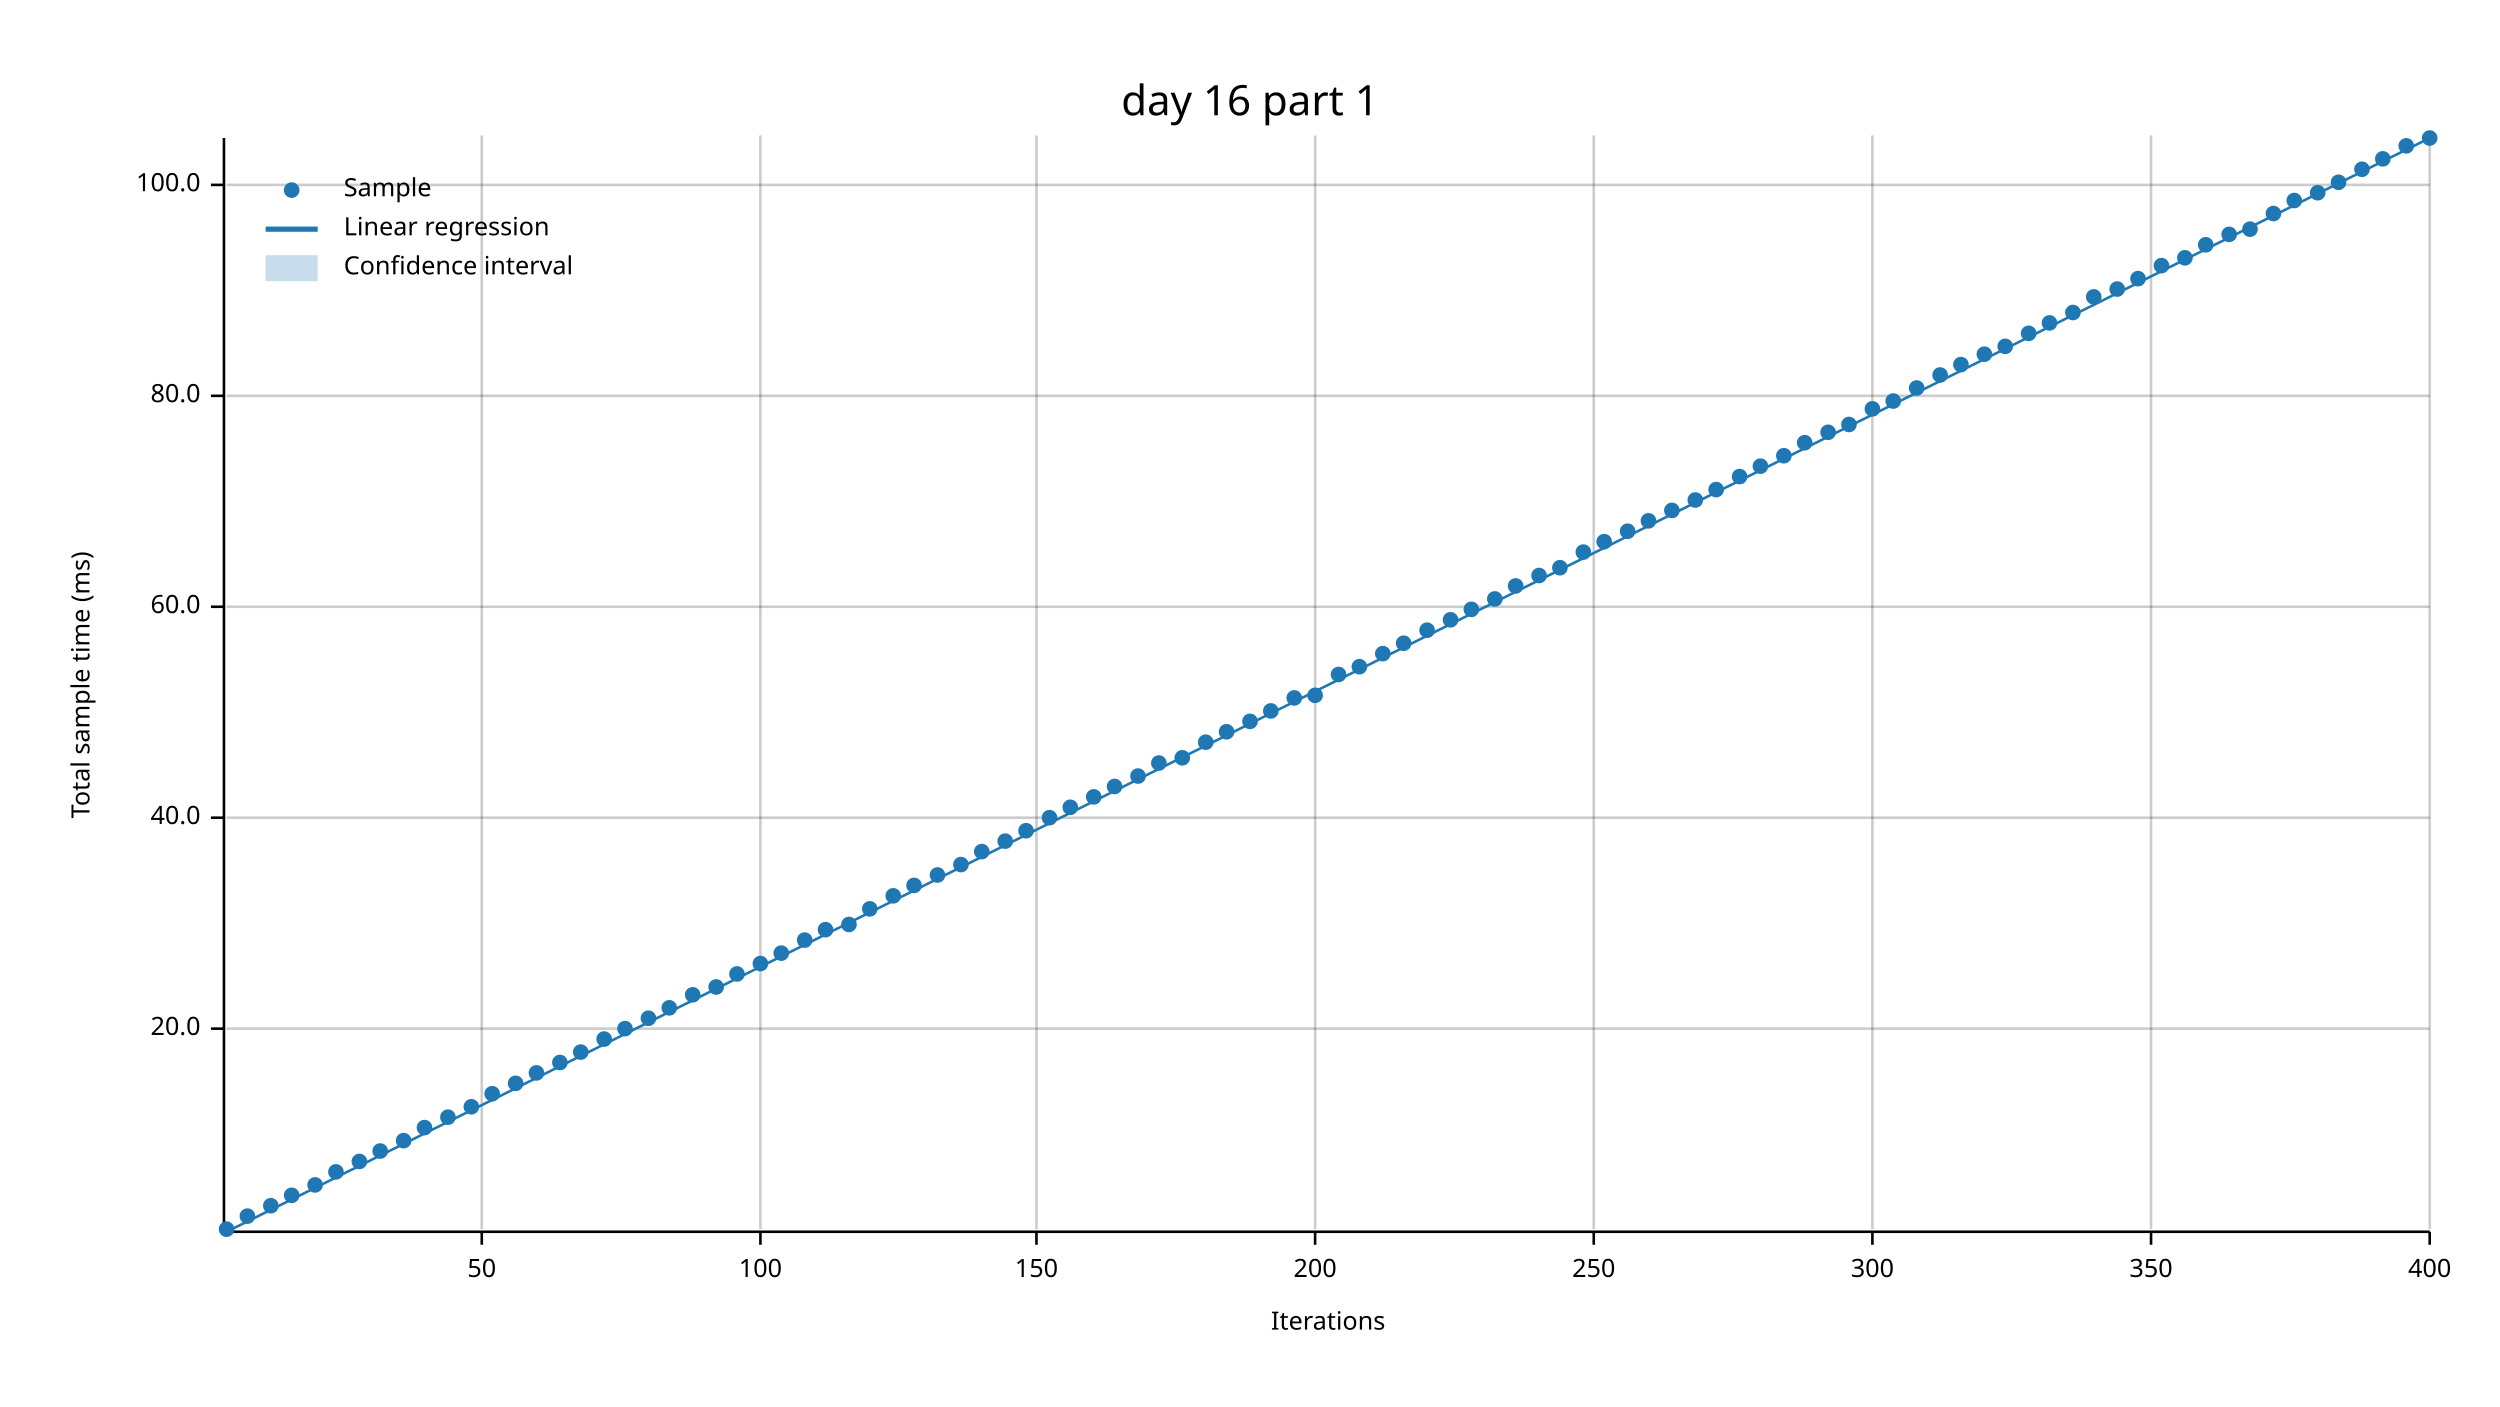
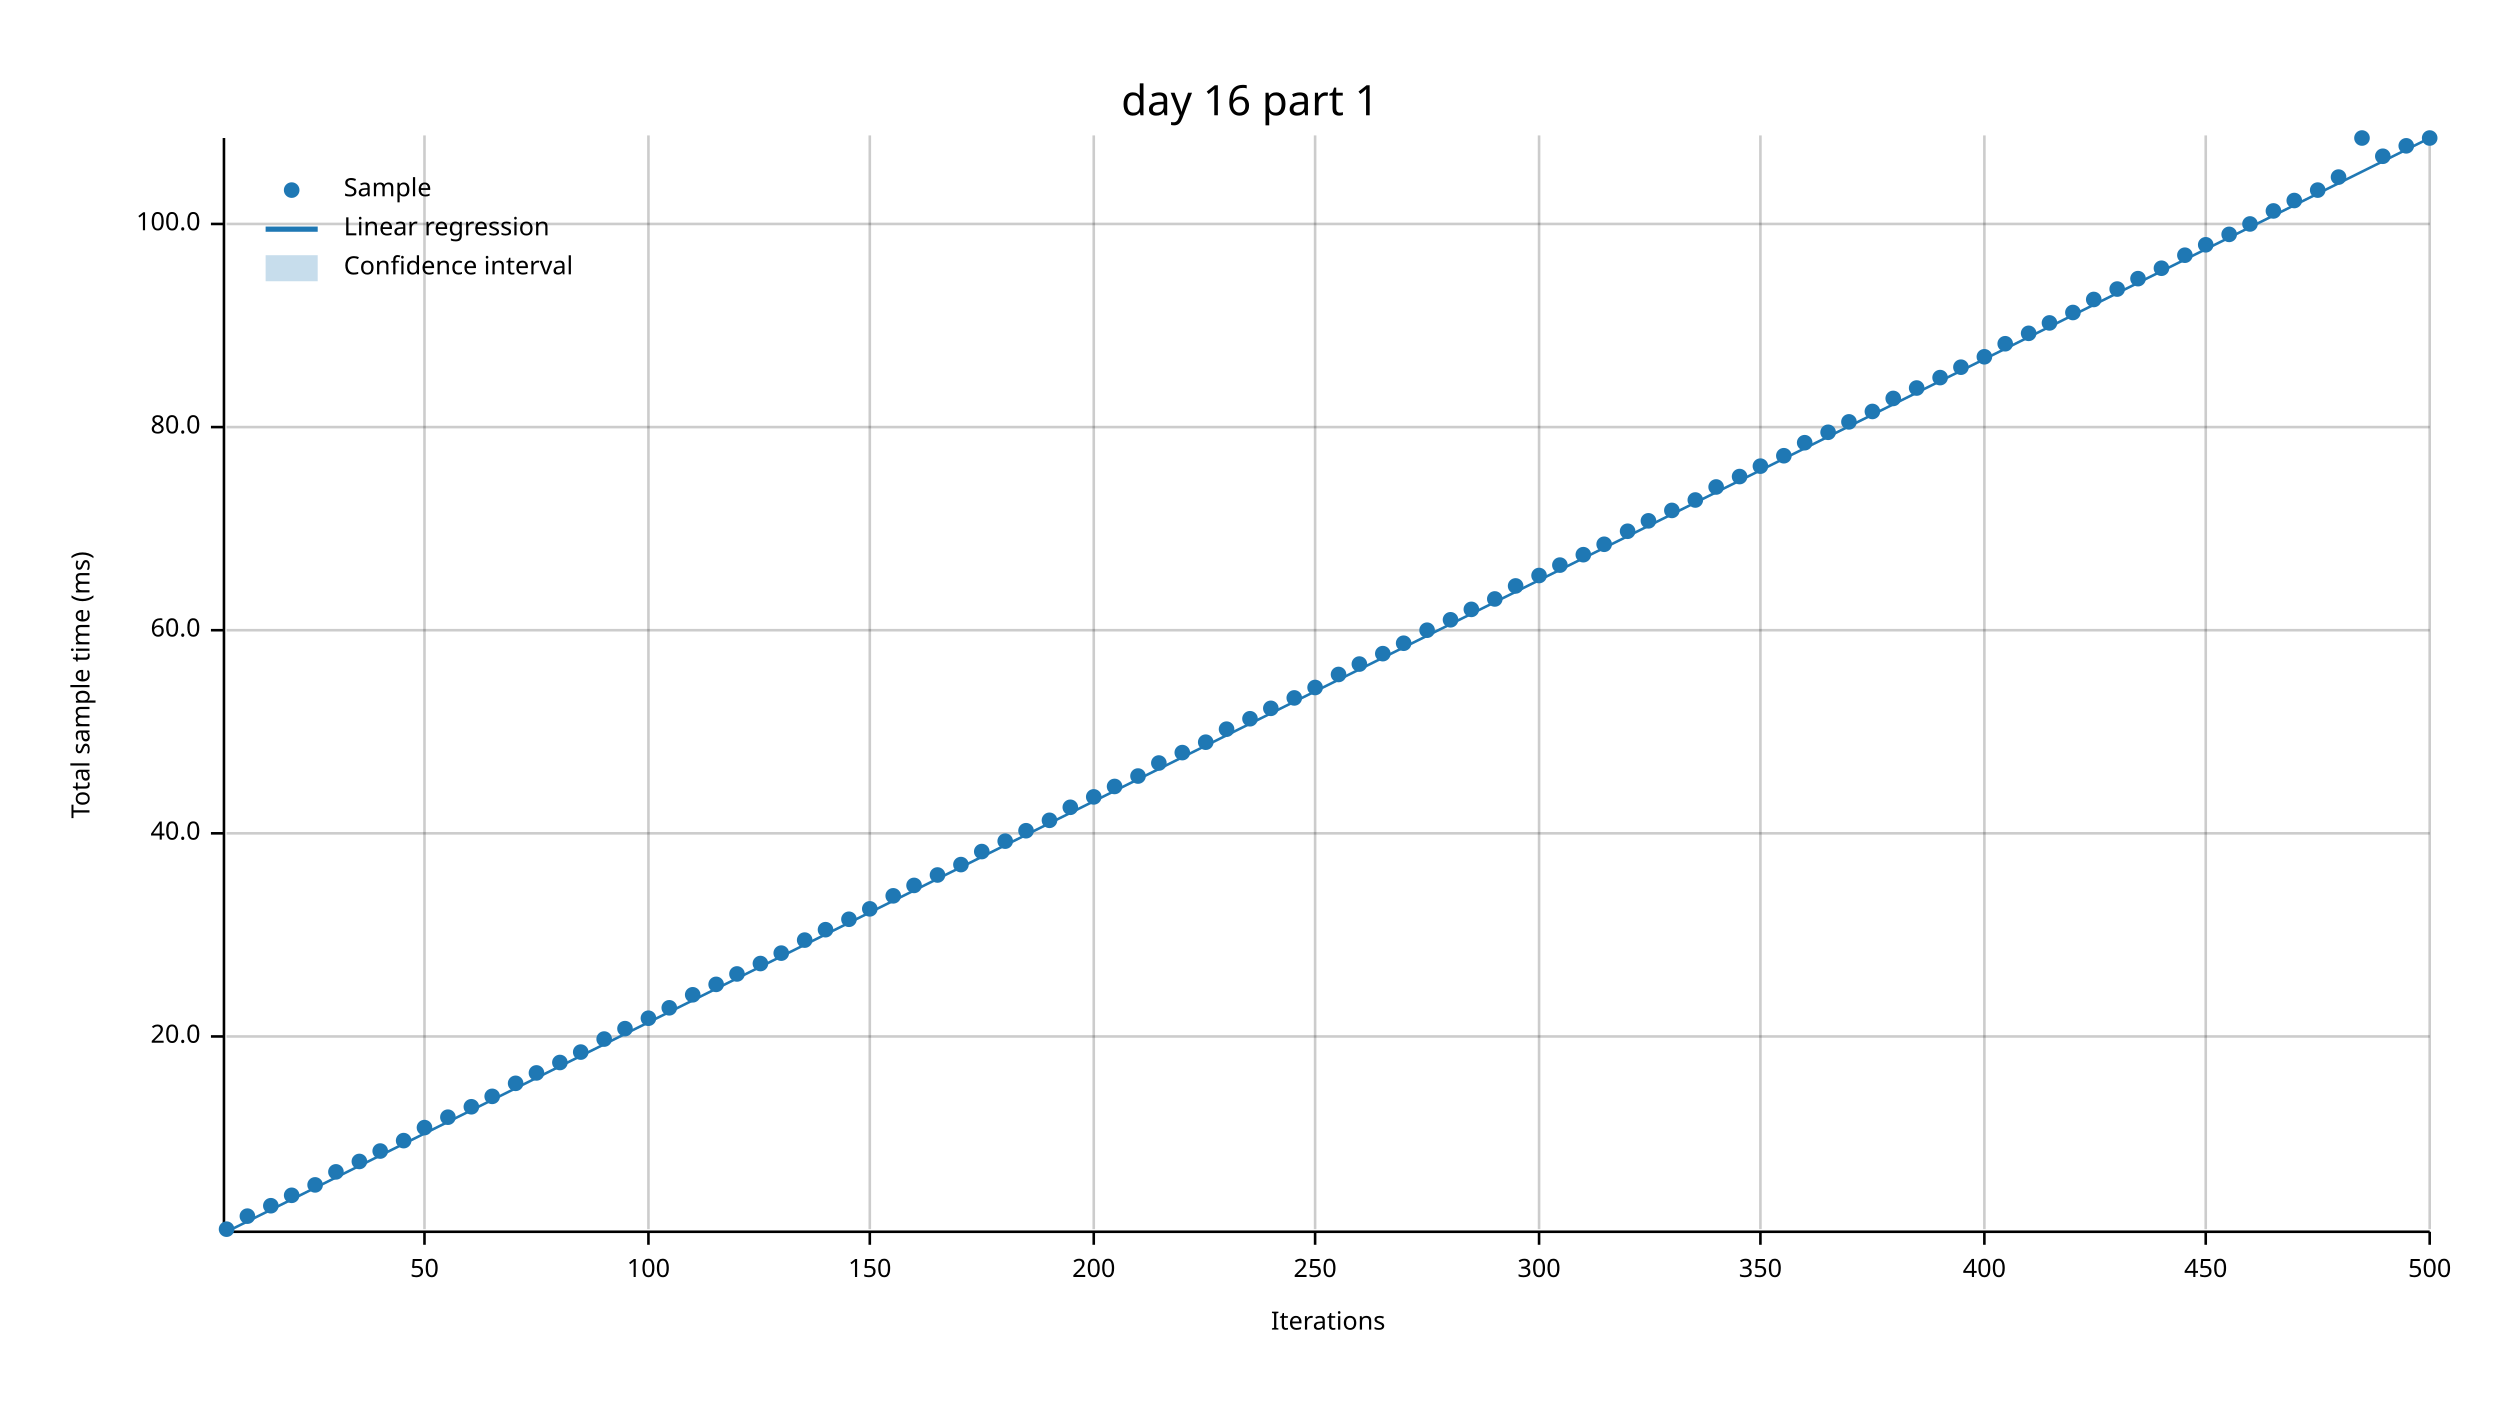
<svg xmlns="http://www.w3.org/2000/svg" width="960" height="540" viewBox="0 0 960 540">
  <text x="480" y="32" dy="0.76em" text-anchor="middle" font-family="sans-serif" font-size="16.129" opacity="1" fill="#000000">
day 16 part 1
</text>
  <text x="27" y="263" dy="0.76em" text-anchor="middle" font-family="sans-serif" font-size="9.677" opacity="1" fill="#000000" transform="rotate(270, 27, 263)">
Total sample time (ms)
</text>
  <text x="510" y="513" dy="-0.5ex" text-anchor="middle" font-family="sans-serif" font-size="9.677" opacity="1" fill="#000000">
Iterations
</text>
-   <line opacity="0.2" stroke="#000000" stroke-width="1" x1="185" y1="472" x2="185" y2="52" />
-   <line opacity="0.2" stroke="#000000" stroke-width="1" x1="292" y1="472" x2="292" y2="52" />
-   <line opacity="0.2" stroke="#000000" stroke-width="1" x1="398" y1="472" x2="398" y2="52" />
+   <line opacity="0.2" stroke="#000000" stroke-width="1" x1="163" y1="472" x2="163" y2="52" />
+   <line opacity="0.2" stroke="#000000" stroke-width="1" x1="249" y1="472" x2="249" y2="52" />
+   <line opacity="0.2" stroke="#000000" stroke-width="1" x1="334" y1="472" x2="334" y2="52" />
+   <line opacity="0.2" stroke="#000000" stroke-width="1" x1="420" y1="472" x2="420" y2="52" />
  <line opacity="0.2" stroke="#000000" stroke-width="1" x1="505" y1="472" x2="505" y2="52" />
-   <line opacity="0.2" stroke="#000000" stroke-width="1" x1="612" y1="472" x2="612" y2="52" />
-   <line opacity="0.2" stroke="#000000" stroke-width="1" x1="719" y1="472" x2="719" y2="52" />
-   <line opacity="0.2" stroke="#000000" stroke-width="1" x1="826" y1="472" x2="826" y2="52" />
+   <line opacity="0.2" stroke="#000000" stroke-width="1" x1="591" y1="472" x2="591" y2="52" />
+   <line opacity="0.2" stroke="#000000" stroke-width="1" x1="676" y1="472" x2="676" y2="52" />
+   <line opacity="0.2" stroke="#000000" stroke-width="1" x1="762" y1="472" x2="762" y2="52" />
+   <line opacity="0.2" stroke="#000000" stroke-width="1" x1="847" y1="472" x2="847" y2="52" />
  <line opacity="0.2" stroke="#000000" stroke-width="1" x1="933" y1="472" x2="933" y2="52" />
-   <line opacity="0.2" stroke="#000000" stroke-width="1" x1="87" y1="395" x2="933" y2="395" />
-   <line opacity="0.2" stroke="#000000" stroke-width="1" x1="87" y1="314" x2="933" y2="314" />
-   <line opacity="0.2" stroke="#000000" stroke-width="1" x1="87" y1="233" x2="933" y2="233" />
-   <line opacity="0.2" stroke="#000000" stroke-width="1" x1="87" y1="152" x2="933" y2="152" />
-   <line opacity="0.2" stroke="#000000" stroke-width="1" x1="87" y1="71" x2="933" y2="71" />
+   <line opacity="0.2" stroke="#000000" stroke-width="1" x1="87" y1="398" x2="933" y2="398" />
+   <line opacity="0.2" stroke="#000000" stroke-width="1" x1="87" y1="320" x2="933" y2="320" />
+   <line opacity="0.2" stroke="#000000" stroke-width="1" x1="87" y1="242" x2="933" y2="242" />
+   <line opacity="0.2" stroke="#000000" stroke-width="1" x1="87" y1="164" x2="933" y2="164" />
+   <line opacity="0.2" stroke="#000000" stroke-width="1" x1="87" y1="86" x2="933" y2="86" />
  <polyline fill="none" opacity="1" stroke="#000000" stroke-width="1" points="86,53 86,473 " />
-   <text x="77" y="395" dy="0.5ex" text-anchor="end" font-family="sans-serif" font-size="9.677" opacity="1" fill="#000000">
+   <text x="77" y="398" dy="0.5ex" text-anchor="end" font-family="sans-serif" font-size="9.677" opacity="1" fill="#000000">
20.0
</text>
-   <polyline fill="none" opacity="1" stroke="#000000" stroke-width="1" points="81,395 86,395 " />
-   <text x="77" y="314" dy="0.5ex" text-anchor="end" font-family="sans-serif" font-size="9.677" opacity="1" fill="#000000">
+   <polyline fill="none" opacity="1" stroke="#000000" stroke-width="1" points="81,398 86,398 " />
+   <text x="77" y="320" dy="0.5ex" text-anchor="end" font-family="sans-serif" font-size="9.677" opacity="1" fill="#000000">
40.0
</text>
-   <polyline fill="none" opacity="1" stroke="#000000" stroke-width="1" points="81,314 86,314 " />
-   <text x="77" y="233" dy="0.5ex" text-anchor="end" font-family="sans-serif" font-size="9.677" opacity="1" fill="#000000">
+   <polyline fill="none" opacity="1" stroke="#000000" stroke-width="1" points="81,320 86,320 " />
+   <text x="77" y="242" dy="0.5ex" text-anchor="end" font-family="sans-serif" font-size="9.677" opacity="1" fill="#000000">
60.0
</text>
-   <polyline fill="none" opacity="1" stroke="#000000" stroke-width="1" points="81,233 86,233 " />
-   <text x="77" y="152" dy="0.5ex" text-anchor="end" font-family="sans-serif" font-size="9.677" opacity="1" fill="#000000">
+   <polyline fill="none" opacity="1" stroke="#000000" stroke-width="1" points="81,242 86,242 " />
+   <text x="77" y="164" dy="0.5ex" text-anchor="end" font-family="sans-serif" font-size="9.677" opacity="1" fill="#000000">
80.0
</text>
-   <polyline fill="none" opacity="1" stroke="#000000" stroke-width="1" points="81,152 86,152 " />
-   <text x="77" y="71" dy="0.5ex" text-anchor="end" font-family="sans-serif" font-size="9.677" opacity="1" fill="#000000">
+   <polyline fill="none" opacity="1" stroke="#000000" stroke-width="1" points="81,164 86,164 " />
+   <text x="77" y="86" dy="0.5ex" text-anchor="end" font-family="sans-serif" font-size="9.677" opacity="1" fill="#000000">
100.0
</text>
-   <polyline fill="none" opacity="1" stroke="#000000" stroke-width="1" points="81,71 86,71 " />
+   <polyline fill="none" opacity="1" stroke="#000000" stroke-width="1" points="81,86 86,86 " />
  <polyline fill="none" opacity="1" stroke="#000000" stroke-width="1" points="87,473 933,473 " />
-   <text x="185" y="483" dy="0.76em" text-anchor="middle" font-family="sans-serif" font-size="9.677" opacity="1" fill="#000000">
+   <text x="163" y="483" dy="0.76em" text-anchor="middle" font-family="sans-serif" font-size="9.677" opacity="1" fill="#000000">
50
</text>
-   <polyline fill="none" opacity="1" stroke="#000000" stroke-width="1" points="185,473 185,478 " />
-   <text x="292" y="483" dy="0.76em" text-anchor="middle" font-family="sans-serif" font-size="9.677" opacity="1" fill="#000000">
+   <polyline fill="none" opacity="1" stroke="#000000" stroke-width="1" points="163,473 163,478 " />
+   <text x="249" y="483" dy="0.76em" text-anchor="middle" font-family="sans-serif" font-size="9.677" opacity="1" fill="#000000">
100
</text>
-   <polyline fill="none" opacity="1" stroke="#000000" stroke-width="1" points="292,473 292,478 " />
-   <text x="398" y="483" dy="0.76em" text-anchor="middle" font-family="sans-serif" font-size="9.677" opacity="1" fill="#000000">
+   <polyline fill="none" opacity="1" stroke="#000000" stroke-width="1" points="249,473 249,478 " />
+   <text x="334" y="483" dy="0.76em" text-anchor="middle" font-family="sans-serif" font-size="9.677" opacity="1" fill="#000000">
150
</text>
-   <polyline fill="none" opacity="1" stroke="#000000" stroke-width="1" points="398,473 398,478 " />
+   <polyline fill="none" opacity="1" stroke="#000000" stroke-width="1" points="334,473 334,478 " />
+   <text x="420" y="483" dy="0.76em" text-anchor="middle" font-family="sans-serif" font-size="9.677" opacity="1" fill="#000000">
+ 200
+ </text>
+   <polyline fill="none" opacity="1" stroke="#000000" stroke-width="1" points="420,473 420,478 " />
  <text x="505" y="483" dy="0.76em" text-anchor="middle" font-family="sans-serif" font-size="9.677" opacity="1" fill="#000000">
- 200
+ 250
</text>
  <polyline fill="none" opacity="1" stroke="#000000" stroke-width="1" points="505,473 505,478 " />
-   <text x="612" y="483" dy="0.76em" text-anchor="middle" font-family="sans-serif" font-size="9.677" opacity="1" fill="#000000">
- 250
- </text>
-   <polyline fill="none" opacity="1" stroke="#000000" stroke-width="1" points="612,473 612,478 " />
-   <text x="719" y="483" dy="0.76em" text-anchor="middle" font-family="sans-serif" font-size="9.677" opacity="1" fill="#000000">
+   <text x="591" y="483" dy="0.76em" text-anchor="middle" font-family="sans-serif" font-size="9.677" opacity="1" fill="#000000">
300
</text>
-   <polyline fill="none" opacity="1" stroke="#000000" stroke-width="1" points="719,473 719,478 " />
-   <text x="826" y="483" dy="0.76em" text-anchor="middle" font-family="sans-serif" font-size="9.677" opacity="1" fill="#000000">
+   <polyline fill="none" opacity="1" stroke="#000000" stroke-width="1" points="591,473 591,478 " />
+   <text x="676" y="483" dy="0.76em" text-anchor="middle" font-family="sans-serif" font-size="9.677" opacity="1" fill="#000000">
350
</text>
-   <polyline fill="none" opacity="1" stroke="#000000" stroke-width="1" points="826,473 826,478 " />
+   <polyline fill="none" opacity="1" stroke="#000000" stroke-width="1" points="676,473 676,478 " />
+   <text x="762" y="483" dy="0.76em" text-anchor="middle" font-family="sans-serif" font-size="9.677" opacity="1" fill="#000000">
+ 400
+ </text>
+   <polyline fill="none" opacity="1" stroke="#000000" stroke-width="1" points="762,473 762,478 " />
+   <text x="847" y="483" dy="0.76em" text-anchor="middle" font-family="sans-serif" font-size="9.677" opacity="1" fill="#000000">
+ 450
+ </text>
+   <polyline fill="none" opacity="1" stroke="#000000" stroke-width="1" points="847,473 847,478 " />
  <text x="933" y="483" dy="0.76em" text-anchor="middle" font-family="sans-serif" font-size="9.677" opacity="1" fill="#000000">
- 400
+ 500
</text>
  <polyline fill="none" opacity="1" stroke="#000000" stroke-width="1" points="933,473 933,478 " />
  <circle cx="87" cy="472" r="3" opacity="1" fill="#1F78B4" stroke="none" />
  <circle cx="95" cy="467" r="3" opacity="1" fill="#1F78B4" stroke="none" />
  <circle cx="104" cy="463" r="3" opacity="1" fill="#1F78B4" stroke="none" />
  <circle cx="112" cy="459" r="3" opacity="1" fill="#1F78B4" stroke="none" />
  <circle cx="121" cy="455" r="3" opacity="1" fill="#1F78B4" stroke="none" />
  <circle cx="129" cy="450" r="3" opacity="1" fill="#1F78B4" stroke="none" />
  <circle cx="138" cy="446" r="3" opacity="1" fill="#1F78B4" stroke="none" />
  <circle cx="146" cy="442" r="3" opacity="1" fill="#1F78B4" stroke="none" />
  <circle cx="155" cy="438" r="3" opacity="1" fill="#1F78B4" stroke="none" />
  <circle cx="163" cy="433" r="3" opacity="1" fill="#1F78B4" stroke="none" />
  <circle cx="172" cy="429" r="3" opacity="1" fill="#1F78B4" stroke="none" />
  <circle cx="181" cy="425" r="3" opacity="1" fill="#1F78B4" stroke="none" />
-   <circle cx="189" cy="420" r="3" opacity="1" fill="#1F78B4" stroke="none" />
+   <circle cx="189" cy="421" r="3" opacity="1" fill="#1F78B4" stroke="none" />
  <circle cx="198" cy="416" r="3" opacity="1" fill="#1F78B4" stroke="none" />
  <circle cx="206" cy="412" r="3" opacity="1" fill="#1F78B4" stroke="none" />
  <circle cx="215" cy="408" r="3" opacity="1" fill="#1F78B4" stroke="none" />
  <circle cx="223" cy="404" r="3" opacity="1" fill="#1F78B4" stroke="none" />
  <circle cx="232" cy="399" r="3" opacity="1" fill="#1F78B4" stroke="none" />
  <circle cx="240" cy="395" r="3" opacity="1" fill="#1F78B4" stroke="none" />
  <circle cx="249" cy="391" r="3" opacity="1" fill="#1F78B4" stroke="none" />
  <circle cx="257" cy="387" r="3" opacity="1" fill="#1F78B4" stroke="none" />
  <circle cx="266" cy="382" r="3" opacity="1" fill="#1F78B4" stroke="none" />
-   <circle cx="275" cy="379" r="3" opacity="1" fill="#1F78B4" stroke="none" />
+   <circle cx="275" cy="378" r="3" opacity="1" fill="#1F78B4" stroke="none" />
  <circle cx="283" cy="374" r="3" opacity="1" fill="#1F78B4" stroke="none" />
  <circle cx="292" cy="370" r="3" opacity="1" fill="#1F78B4" stroke="none" />
  <circle cx="300" cy="366" r="3" opacity="1" fill="#1F78B4" stroke="none" />
  <circle cx="309" cy="361" r="3" opacity="1" fill="#1F78B4" stroke="none" />
  <circle cx="317" cy="357" r="3" opacity="1" fill="#1F78B4" stroke="none" />
-   <circle cx="326" cy="355" r="3" opacity="1" fill="#1F78B4" stroke="none" />
+   <circle cx="326" cy="353" r="3" opacity="1" fill="#1F78B4" stroke="none" />
  <circle cx="334" cy="349" r="3" opacity="1" fill="#1F78B4" stroke="none" />
  <circle cx="343" cy="344" r="3" opacity="1" fill="#1F78B4" stroke="none" />
  <circle cx="351" cy="340" r="3" opacity="1" fill="#1F78B4" stroke="none" />
  <circle cx="360" cy="336" r="3" opacity="1" fill="#1F78B4" stroke="none" />
  <circle cx="369" cy="332" r="3" opacity="1" fill="#1F78B4" stroke="none" />
  <circle cx="377" cy="327" r="3" opacity="1" fill="#1F78B4" stroke="none" />
  <circle cx="386" cy="323" r="3" opacity="1" fill="#1F78B4" stroke="none" />
  <circle cx="394" cy="319" r="3" opacity="1" fill="#1F78B4" stroke="none" />
-   <circle cx="403" cy="314" r="3" opacity="1" fill="#1F78B4" stroke="none" />
+   <circle cx="403" cy="315" r="3" opacity="1" fill="#1F78B4" stroke="none" />
  <circle cx="411" cy="310" r="3" opacity="1" fill="#1F78B4" stroke="none" />
  <circle cx="420" cy="306" r="3" opacity="1" fill="#1F78B4" stroke="none" />
  <circle cx="428" cy="302" r="3" opacity="1" fill="#1F78B4" stroke="none" />
  <circle cx="437" cy="298" r="3" opacity="1" fill="#1F78B4" stroke="none" />
  <circle cx="445" cy="293" r="3" opacity="1" fill="#1F78B4" stroke="none" />
-   <circle cx="454" cy="291" r="3" opacity="1" fill="#1F78B4" stroke="none" />
+   <circle cx="454" cy="289" r="3" opacity="1" fill="#1F78B4" stroke="none" />
  <circle cx="463" cy="285" r="3" opacity="1" fill="#1F78B4" stroke="none" />
-   <circle cx="471" cy="281" r="3" opacity="1" fill="#1F78B4" stroke="none" />
-   <circle cx="480" cy="277" r="3" opacity="1" fill="#1F78B4" stroke="none" />
-   <circle cx="488" cy="273" r="3" opacity="1" fill="#1F78B4" stroke="none" />
+   <circle cx="471" cy="280" r="3" opacity="1" fill="#1F78B4" stroke="none" />
+   <circle cx="480" cy="276" r="3" opacity="1" fill="#1F78B4" stroke="none" />
+   <circle cx="488" cy="272" r="3" opacity="1" fill="#1F78B4" stroke="none" />
  <circle cx="497" cy="268" r="3" opacity="1" fill="#1F78B4" stroke="none" />
-   <circle cx="505" cy="267" r="3" opacity="1" fill="#1F78B4" stroke="none" />
+   <circle cx="505" cy="264" r="3" opacity="1" fill="#1F78B4" stroke="none" />
  <circle cx="514" cy="259" r="3" opacity="1" fill="#1F78B4" stroke="none" />
-   <circle cx="522" cy="256" r="3" opacity="1" fill="#1F78B4" stroke="none" />
+   <circle cx="522" cy="255" r="3" opacity="1" fill="#1F78B4" stroke="none" />
  <circle cx="531" cy="251" r="3" opacity="1" fill="#1F78B4" stroke="none" />
  <circle cx="539" cy="247" r="3" opacity="1" fill="#1F78B4" stroke="none" />
  <circle cx="548" cy="242" r="3" opacity="1" fill="#1F78B4" stroke="none" />
  <circle cx="557" cy="238" r="3" opacity="1" fill="#1F78B4" stroke="none" />
  <circle cx="565" cy="234" r="3" opacity="1" fill="#1F78B4" stroke="none" />
  <circle cx="574" cy="230" r="3" opacity="1" fill="#1F78B4" stroke="none" />
  <circle cx="582" cy="225" r="3" opacity="1" fill="#1F78B4" stroke="none" />
  <circle cx="591" cy="221" r="3" opacity="1" fill="#1F78B4" stroke="none" />
-   <circle cx="599" cy="218" r="3" opacity="1" fill="#1F78B4" stroke="none" />
-   <circle cx="608" cy="212" r="3" opacity="1" fill="#1F78B4" stroke="none" />
-   <circle cx="616" cy="208" r="3" opacity="1" fill="#1F78B4" stroke="none" />
+   <circle cx="599" cy="217" r="3" opacity="1" fill="#1F78B4" stroke="none" />
+   <circle cx="608" cy="213" r="3" opacity="1" fill="#1F78B4" stroke="none" />
+   <circle cx="616" cy="209" r="3" opacity="1" fill="#1F78B4" stroke="none" />
  <circle cx="625" cy="204" r="3" opacity="1" fill="#1F78B4" stroke="none" />
  <circle cx="633" cy="200" r="3" opacity="1" fill="#1F78B4" stroke="none" />
  <circle cx="642" cy="196" r="3" opacity="1" fill="#1F78B4" stroke="none" />
  <circle cx="651" cy="192" r="3" opacity="1" fill="#1F78B4" stroke="none" />
-   <circle cx="659" cy="188" r="3" opacity="1" fill="#1F78B4" stroke="none" />
+   <circle cx="659" cy="187" r="3" opacity="1" fill="#1F78B4" stroke="none" />
  <circle cx="668" cy="183" r="3" opacity="1" fill="#1F78B4" stroke="none" />
  <circle cx="676" cy="179" r="3" opacity="1" fill="#1F78B4" stroke="none" />
  <circle cx="685" cy="175" r="3" opacity="1" fill="#1F78B4" stroke="none" />
  <circle cx="693" cy="170" r="3" opacity="1" fill="#1F78B4" stroke="none" />
  <circle cx="702" cy="166" r="3" opacity="1" fill="#1F78B4" stroke="none" />
-   <circle cx="710" cy="163" r="3" opacity="1" fill="#1F78B4" stroke="none" />
-   <circle cx="719" cy="157" r="3" opacity="1" fill="#1F78B4" stroke="none" />
-   <circle cx="727" cy="154" r="3" opacity="1" fill="#1F78B4" stroke="none" />
+   <circle cx="710" cy="162" r="3" opacity="1" fill="#1F78B4" stroke="none" />
+   <circle cx="719" cy="158" r="3" opacity="1" fill="#1F78B4" stroke="none" />
+   <circle cx="727" cy="153" r="3" opacity="1" fill="#1F78B4" stroke="none" />
  <circle cx="736" cy="149" r="3" opacity="1" fill="#1F78B4" stroke="none" />
-   <circle cx="745" cy="144" r="3" opacity="1" fill="#1F78B4" stroke="none" />
-   <circle cx="753" cy="140" r="3" opacity="1" fill="#1F78B4" stroke="none" />
-   <circle cx="762" cy="136" r="3" opacity="1" fill="#1F78B4" stroke="none" />
-   <circle cx="770" cy="133" r="3" opacity="1" fill="#1F78B4" stroke="none" />
+   <circle cx="745" cy="145" r="3" opacity="1" fill="#1F78B4" stroke="none" />
+   <circle cx="753" cy="141" r="3" opacity="1" fill="#1F78B4" stroke="none" />
+   <circle cx="762" cy="137" r="3" opacity="1" fill="#1F78B4" stroke="none" />
+   <circle cx="770" cy="132" r="3" opacity="1" fill="#1F78B4" stroke="none" />
  <circle cx="779" cy="128" r="3" opacity="1" fill="#1F78B4" stroke="none" />
  <circle cx="787" cy="124" r="3" opacity="1" fill="#1F78B4" stroke="none" />
  <circle cx="796" cy="120" r="3" opacity="1" fill="#1F78B4" stroke="none" />
-   <circle cx="804" cy="114" r="3" opacity="1" fill="#1F78B4" stroke="none" />
+   <circle cx="804" cy="115" r="3" opacity="1" fill="#1F78B4" stroke="none" />
  <circle cx="813" cy="111" r="3" opacity="1" fill="#1F78B4" stroke="none" />
  <circle cx="821" cy="107" r="3" opacity="1" fill="#1F78B4" stroke="none" />
-   <circle cx="830" cy="102" r="3" opacity="1" fill="#1F78B4" stroke="none" />
-   <circle cx="839" cy="99" r="3" opacity="1" fill="#1F78B4" stroke="none" />
+   <circle cx="830" cy="103" r="3" opacity="1" fill="#1F78B4" stroke="none" />
+   <circle cx="839" cy="98" r="3" opacity="1" fill="#1F78B4" stroke="none" />
  <circle cx="847" cy="94" r="3" opacity="1" fill="#1F78B4" stroke="none" />
  <circle cx="856" cy="90" r="3" opacity="1" fill="#1F78B4" stroke="none" />
-   <circle cx="864" cy="88" r="3" opacity="1" fill="#1F78B4" stroke="none" />
-   <circle cx="873" cy="82" r="3" opacity="1" fill="#1F78B4" stroke="none" />
+   <circle cx="864" cy="86" r="3" opacity="1" fill="#1F78B4" stroke="none" />
+   <circle cx="873" cy="81" r="3" opacity="1" fill="#1F78B4" stroke="none" />
  <circle cx="881" cy="77" r="3" opacity="1" fill="#1F78B4" stroke="none" />
-   <circle cx="890" cy="74" r="3" opacity="1" fill="#1F78B4" stroke="none" />
-   <circle cx="898" cy="70" r="3" opacity="1" fill="#1F78B4" stroke="none" />
-   <circle cx="907" cy="65" r="3" opacity="1" fill="#1F78B4" stroke="none" />
-   <circle cx="915" cy="61" r="3" opacity="1" fill="#1F78B4" stroke="none" />
+   <circle cx="890" cy="73" r="3" opacity="1" fill="#1F78B4" stroke="none" />
+   <circle cx="898" cy="68" r="3" opacity="1" fill="#1F78B4" stroke="none" />
+   <circle cx="907" cy="53" r="3" opacity="1" fill="#1F78B4" stroke="none" />
+   <circle cx="915" cy="60" r="3" opacity="1" fill="#1F78B4" stroke="none" />
  <circle cx="924" cy="56" r="3" opacity="1" fill="#1F78B4" stroke="none" />
  <circle cx="933" cy="53" r="3" opacity="1" fill="#1F78B4" stroke="none" />
  <polyline fill="none" opacity="1" stroke="#1F78B4" stroke-width="1" points="87,473 933,53 " />
  <polygon opacity="0.25" fill="#1F78B4" points="87,473 933,53 933,53 " />
  <text x="132" y="68" dy="0.76em" text-anchor="start" font-family="sans-serif" font-size="9.677" opacity="1" fill="#000000">
Sample
</text>
  <text x="132" y="83" dy="0.76em" text-anchor="start" font-family="sans-serif" font-size="9.677" opacity="1" fill="#000000">
Linear regression
</text>
  <text x="132" y="98" dy="0.76em" text-anchor="start" font-family="sans-serif" font-size="9.677" opacity="1" fill="#000000">
Confidence interval
</text>
  <circle cx="112" cy="73" r="3" opacity="1" fill="#1F78B4" stroke="none" />
  <polyline fill="none" opacity="1" stroke="#1F78B4" stroke-width="2" points="102,88 122,88 " />
  <rect x="102" y="98" width="20" height="10" opacity="0.25" fill="#1F78B4" stroke="none" />
</svg>
